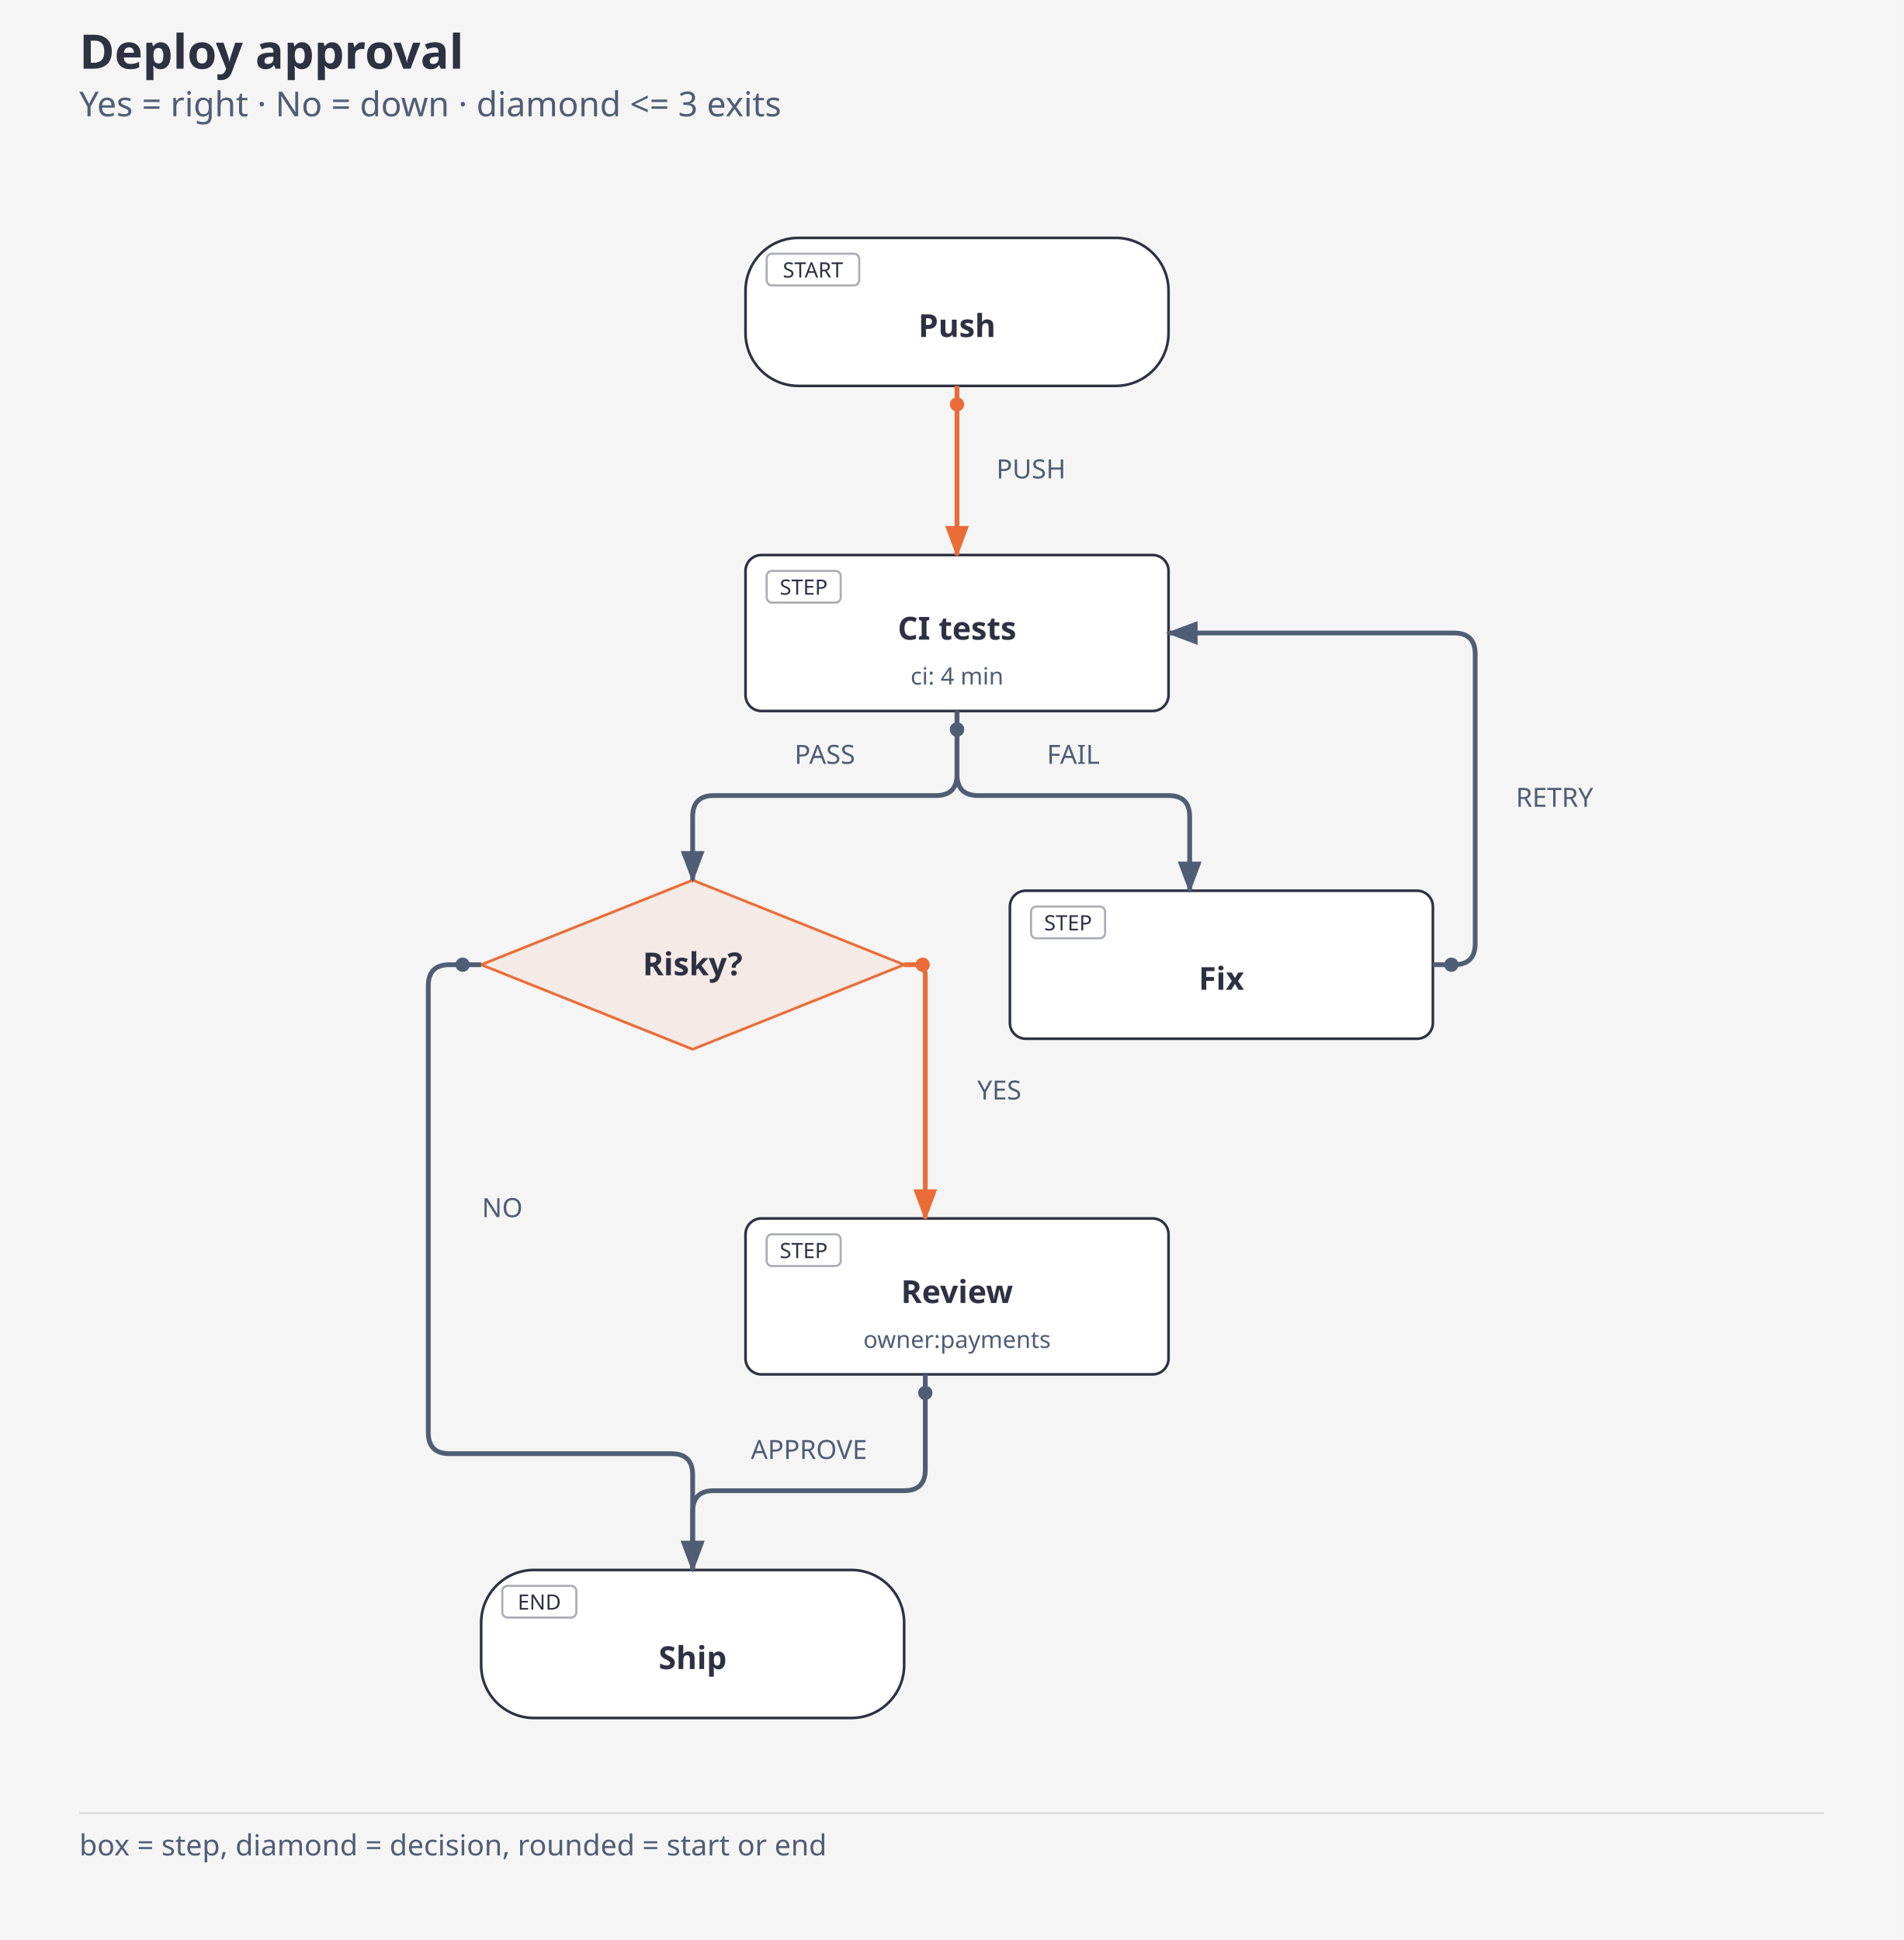
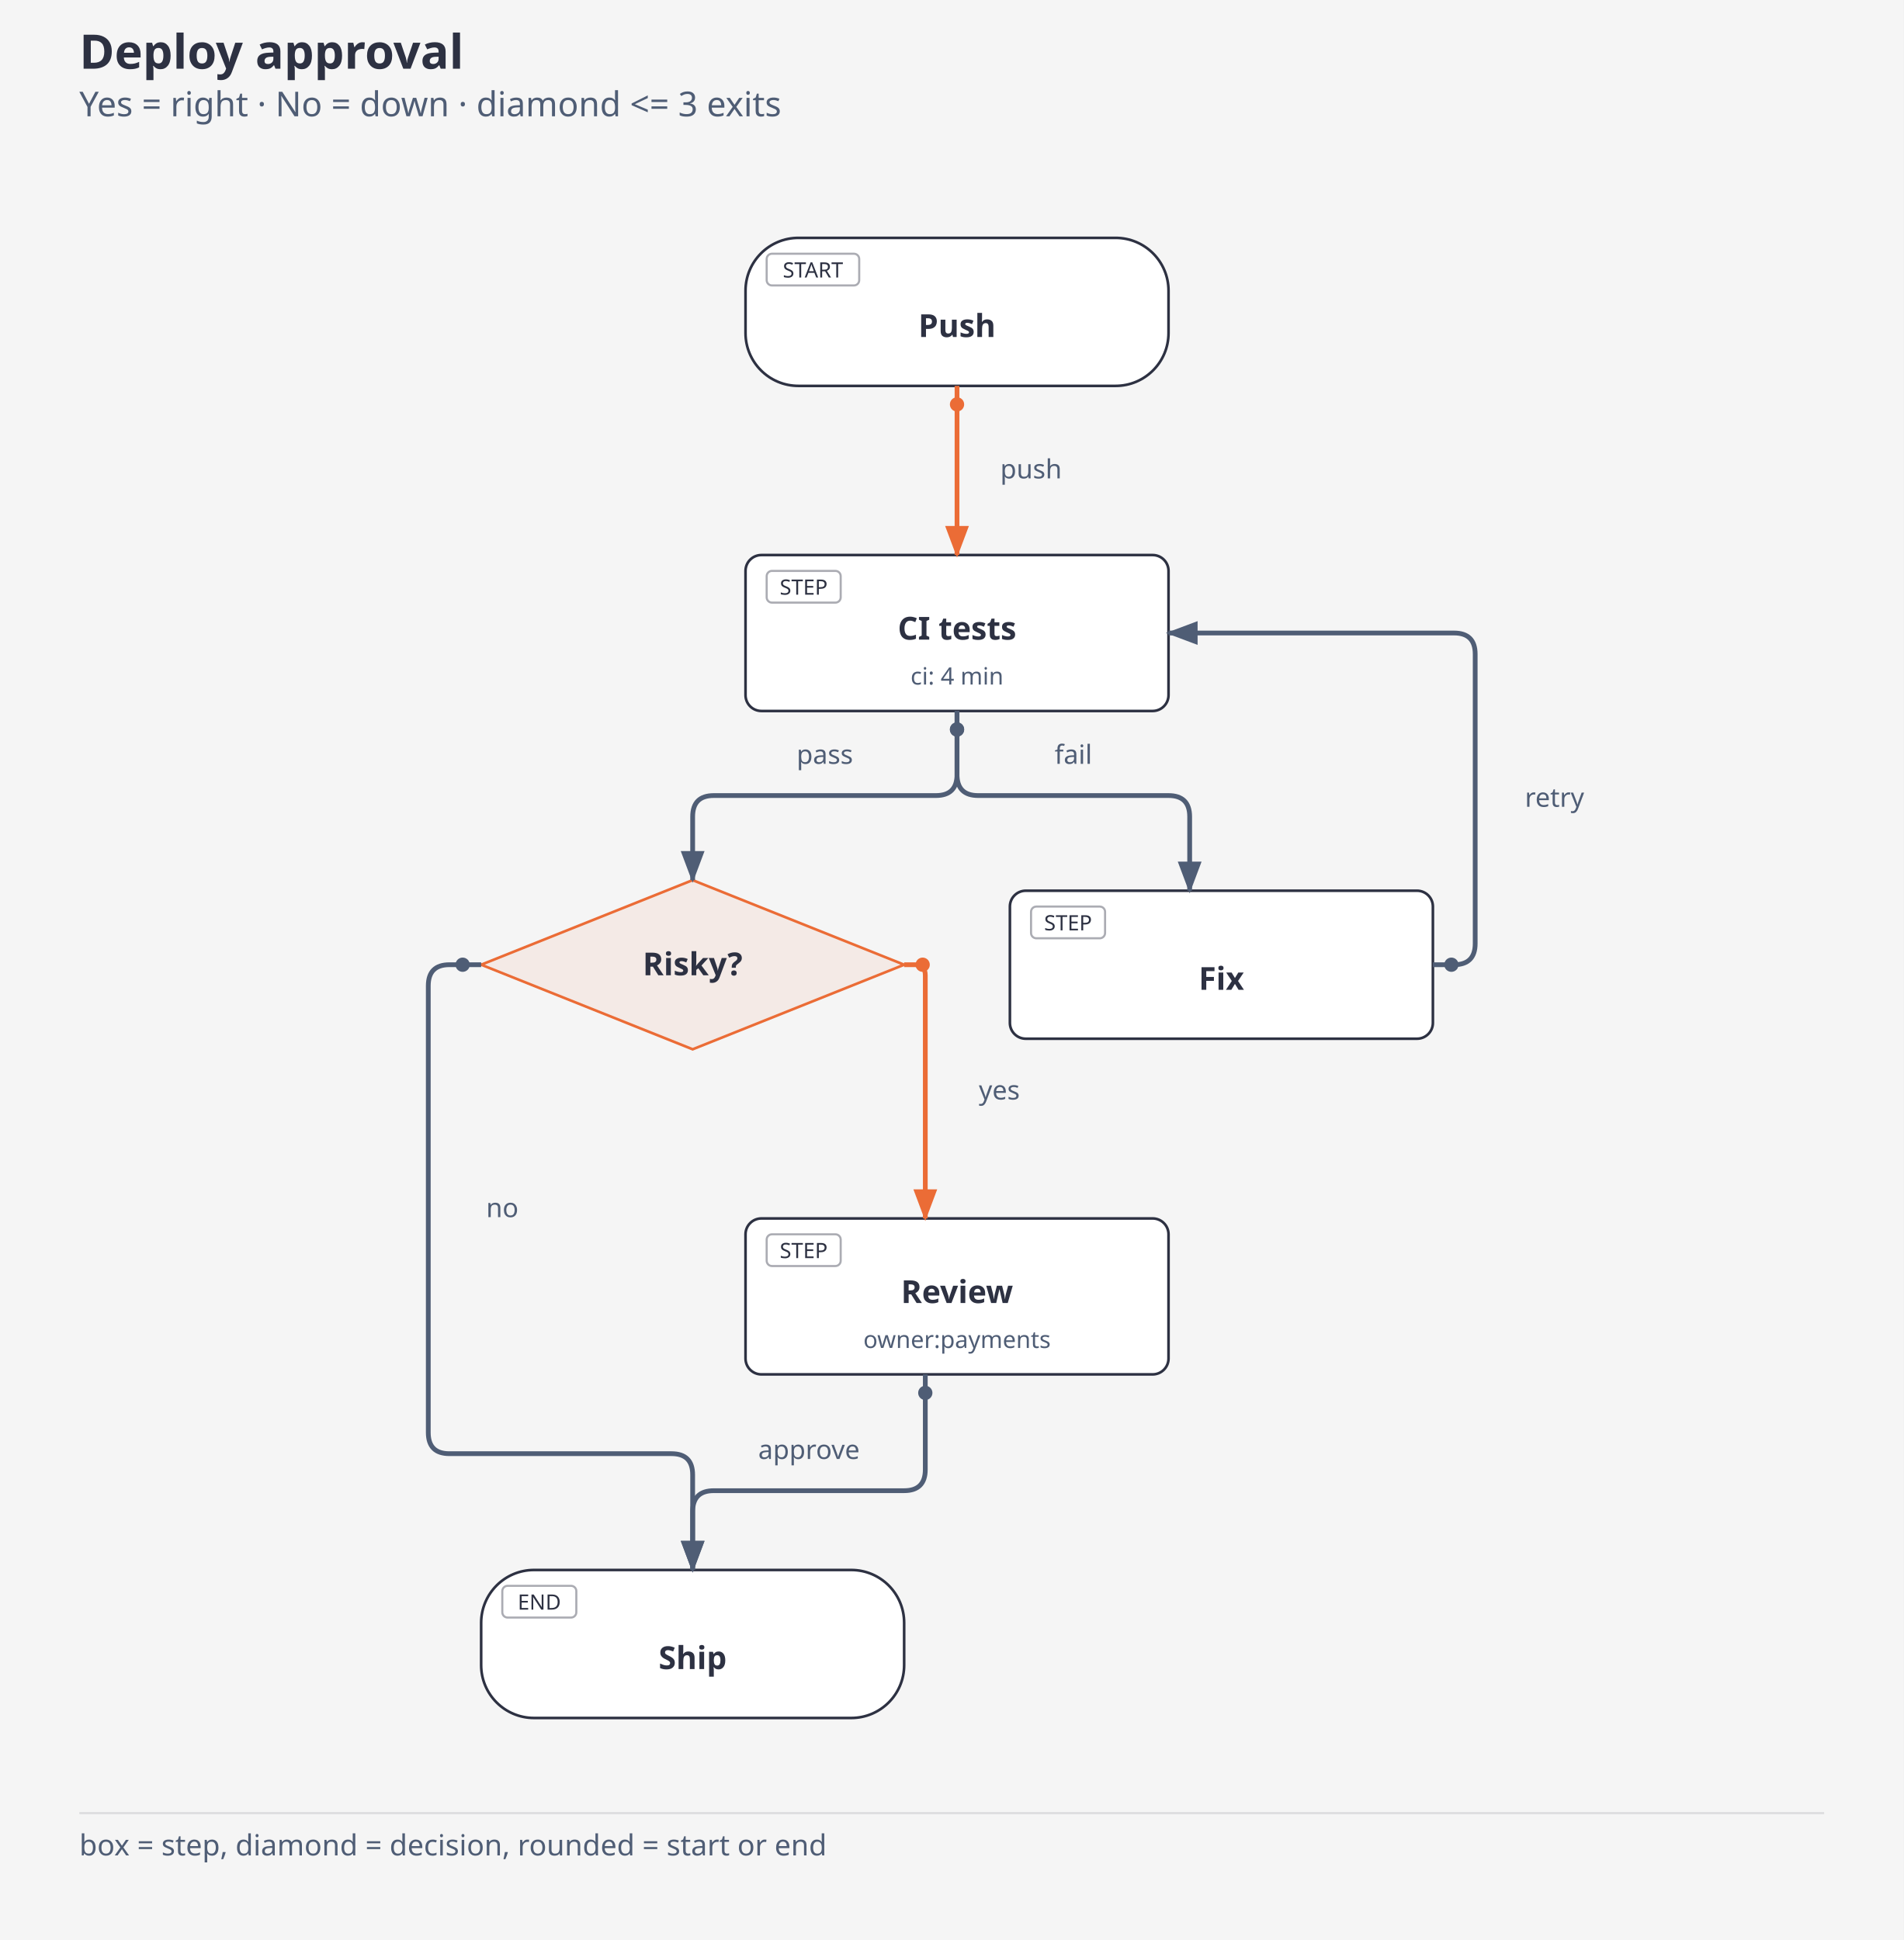
<svg xmlns="http://www.w3.org/2000/svg" role="graphics-document" aria-roledescription="flow diagram" viewBox="0 0 720 734" width="720">
  <rect width="720" height="734" fill="#f5f5f5" aria-hidden="true" />
  <defs>
    <marker id="a" markerWidth="12" markerHeight="9" refX="11" refY="4.5" orient="auto" markerUnits="userSpaceOnUse">
      <polygon points="0 0,12 4.5,0 9" fill="#4f5d75" />
    </marker>
    <marker id="aa" markerWidth="12" markerHeight="9" refX="11" refY="4.5" orient="auto" markerUnits="userSpaceOnUse">
      <polygon points="0 0,12 4.5,0 9" fill="#eb6c36" />
    </marker>
    <marker id="al" markerWidth="12" markerHeight="9" refX="11" refY="4.5" orient="auto" markerUnits="userSpaceOnUse">
      <polygon points="0 0,12 4.5,0 9" fill="#2e5aa8" />
    </marker>
    <marker id="ar" markerWidth="12" markerHeight="9" refX="11" refY="4.5" orient="auto" markerUnits="userSpaceOnUse">
      <polygon points="0 0,12 4.5,0 9" fill="#7a8399" />
    </marker>
  </defs>
  <text x="30" y="26" font-size="18" font-weight="600" font-family="system-ui, 'Segoe UI', sans-serif" fill="#2d3142">Deploy approval</text>
  <text x="30" y="44" font-size="13" font-family="system-ui, 'Segoe UI', sans-serif" fill="#4f5d75">Yes = right · No = down · diamond &lt;= 3 exits</text>
  <rect x="282" y="90" width="160" height="56" rx="20" fill="#f5f5f5" aria-hidden="true" />
  <rect x="282" y="90" width="160" height="56" rx="20" fill="#ffffff" stroke="#2d3142" data-node="start" data-label="Push" role="graphics-symbol" aria-roledescription="start or end" aria-label="Push" />
  <rect x="290" y="96" width="35" height="12" rx="2" fill="none" stroke="#2d3142" stroke-opacity=".4" stroke-width=".8" aria-hidden="true" />
  <text x="307.5" y="105" font-size="8" font-family="system-ui, 'Segoe UI', sans-serif" fill="#2d3142" text-anchor="middle" aria-hidden="true">START</text>
  <text x="362" y="127.5" font-size="12" font-weight="600" font-family="system-ui, 'Segoe UI', sans-serif" fill="#2d3142" text-anchor="middle" aria-hidden="true">Push</text>
  <rect x="282" y="210" width="160" height="59" rx="6" fill="#f5f5f5" aria-hidden="true" />
  <rect x="282" y="210" width="160" height="59" rx="6" fill="#ffffff" stroke="#2d3142" data-node="tests" data-label="CI tests" role="graphics-symbol" aria-roledescription="box" aria-label="CI tests, ci: 4 min" />
  <rect x="290" y="216" width="28" height="12" rx="2" fill="none" stroke="#2d3142" stroke-opacity=".4" stroke-width=".8" aria-hidden="true" />
  <text x="304" y="225" font-size="8" font-family="system-ui, 'Segoe UI', sans-serif" fill="#2d3142" text-anchor="middle" aria-hidden="true">STEP</text>
  <text x="362" y="242" font-size="12" font-weight="600" font-family="system-ui, 'Segoe UI', sans-serif" fill="#2d3142" text-anchor="middle" aria-hidden="true">CI tests</text>
  <text x="362" y="259" font-size="9" font-family="system-ui, 'Segoe UI', sans-serif" fill="#4f5d75" text-anchor="middle" aria-hidden="true">ci: 4 min</text>
  <polygon points="262,333 342,365 262,397 182,365" fill="#f5f5f5" aria-hidden="true" />
  <polygon points="262,333 342,365 262,397 182,365" fill="rgba(235,108,54,0.08)" stroke="#eb6c36" data-node="risk?" data-label="Risky?" data-cx="262" data-cy="365" role="graphics-symbol" aria-roledescription="decision" aria-label="Risky?" />
  <text x="262" y="369" font-size="12" font-weight="600" font-family="system-ui, 'Segoe UI', sans-serif" fill="#2d3142" text-anchor="middle" aria-hidden="true">Risky?</text>
  <rect x="382" y="337" width="160" height="56" rx="6" fill="#f5f5f5" aria-hidden="true" />
  <rect x="382" y="337" width="160" height="56" rx="6" fill="#ffffff" stroke="#2d3142" data-node="fix" data-label="Fix" role="graphics-symbol" aria-roledescription="box" aria-label="Fix" />
  <rect x="390" y="343" width="28" height="12" rx="2" fill="none" stroke="#2d3142" stroke-opacity=".4" stroke-width=".8" aria-hidden="true" />
  <text x="404" y="352" font-size="8" font-family="system-ui, 'Segoe UI', sans-serif" fill="#2d3142" text-anchor="middle" aria-hidden="true">STEP</text>
  <text x="462" y="374.5" font-size="12" font-weight="600" font-family="system-ui, 'Segoe UI', sans-serif" fill="#2d3142" text-anchor="middle" aria-hidden="true">Fix</text>
  <rect x="282" y="461" width="160" height="59" rx="6" fill="#f5f5f5" aria-hidden="true" />
  <rect x="282" y="461" width="160" height="59" rx="6" fill="#ffffff" stroke="#2d3142" data-node="review" data-label="Review" role="graphics-symbol" aria-roledescription="box" aria-label="Review, owner:payments" />
  <rect x="290" y="467" width="28" height="12" rx="2" fill="none" stroke="#2d3142" stroke-opacity=".4" stroke-width=".8" aria-hidden="true" />
  <text x="304" y="476" font-size="8" font-family="system-ui, 'Segoe UI', sans-serif" fill="#2d3142" text-anchor="middle" aria-hidden="true">STEP</text>
  <text x="362" y="493" font-size="12" font-weight="600" font-family="system-ui, 'Segoe UI', sans-serif" fill="#2d3142" text-anchor="middle" aria-hidden="true">Review</text>
  <text x="362" y="510" font-size="9" font-family="system-ui, 'Segoe UI', sans-serif" fill="#4f5d75" text-anchor="middle" aria-hidden="true">owner:payments</text>
  <rect x="182" y="594" width="160" height="56" rx="20" fill="#f5f5f5" aria-hidden="true" />
  <rect x="182" y="594" width="160" height="56" rx="20" fill="#ffffff" stroke="#2d3142" data-node="ship" data-label="Ship" role="graphics-symbol" aria-roledescription="start or end" aria-label="Ship" />
  <rect x="190" y="600" width="28" height="12" rx="2" fill="none" stroke="#2d3142" stroke-opacity=".4" stroke-width=".8" aria-hidden="true" />
  <text x="204" y="609" font-size="8" font-family="system-ui, 'Segoe UI', sans-serif" fill="#2d3142" text-anchor="middle" aria-hidden="true">END</text>
  <text x="262" y="631.5" font-size="12" font-weight="600" font-family="system-ui, 'Segoe UI', sans-serif" fill="#2d3142" text-anchor="middle" aria-hidden="true">Ship</text>
  <path d="M362,146 L362,210" fill="none" stroke="#eb6c36" stroke-width="1.8" marker-end="url(#aa)" data-from="start" data-to="tests" data-label="push" data-id="start-&gt;tests:push" data-from-port="s" data-to-port="n" role="graphics-symbol" aria-roledescription="arrow" aria-label="Push to CI tests: push" />
  <circle cx="362" cy="153" r="2.7" fill="#eb6c36" aria-hidden="true" />
  <path d="M362,269 L362,293 Q362,301 354,301 L270,301 Q262,301 262,309 L262,333" fill="none" stroke="#4f5d75" stroke-width="1.8" marker-end="url(#a)" data-from="tests" data-to="risk?" data-label="pass" data-id="tests-&gt;risk?:pass" data-from-port="s" data-to-port="n" role="graphics-symbol" aria-roledescription="arrow" aria-label="CI tests to Risky?: pass" />
  <circle cx="362" cy="276" r="2.7" fill="#4f5d75" aria-hidden="true" />
  <path d="M362,269 L362,293 Q362,301 370,301 L442,301 Q450,301 450,309 L450,337" fill="none" stroke="#4f5d75" stroke-width="1.8" marker-end="url(#a)" data-from="tests" data-to="fix" data-label="fail" data-id="tests-&gt;fix:fail" data-from-port="s" data-to-port="n" role="graphics-symbol" aria-roledescription="arrow" aria-label="CI tests to Fix: fail" />
  <circle cx="362" cy="276" r="2.7" fill="#4f5d75" aria-hidden="true" />
  <path d="M342,365 L346,365 Q350,365 350,369 L350,461" fill="none" stroke="#eb6c36" stroke-width="1.8" marker-end="url(#aa)" data-from="risk?" data-to="review" data-label="yes" data-id="risk?-&gt;review:yes" data-from-port="e" data-to-port="n" role="graphics-symbol" aria-roledescription="arrow" aria-label="Risky? to Review: yes" />
  <circle cx="349" cy="365" r="2.7" fill="#eb6c36" aria-hidden="true" />
  <path d="M182,365 L170,365 Q162,365 162,373 L162,542 Q162,550 170,550 L254,550 Q262,550 262,558 L262,594" fill="none" stroke="#4f5d75" stroke-width="1.8" marker-end="url(#a)" data-from="risk?" data-to="ship" data-label="no" data-id="risk?-&gt;ship:no" data-from-port="w" data-to-port="n" role="graphics-symbol" aria-roledescription="arrow" aria-label="Risky? to Ship: no" />
  <circle cx="175" cy="365" r="2.7" fill="#4f5d75" aria-hidden="true" />
  <path d="M542,365 L550,365 Q558,365 558,357 L558,247.5 Q558,239.5 550,239.5 L442,239.5" fill="none" stroke="#4f5d75" stroke-width="1.8" marker-end="url(#a)" data-from="fix" data-to="tests" data-label="retry" data-id="fix-&gt;tests:retry" data-from-port="e" data-to-port="e" role="graphics-symbol" aria-roledescription="arrow" aria-label="Fix to CI tests: retry" />
  <circle cx="549" cy="365" r="2.7" fill="#4f5d75" aria-hidden="true" />
  <path d="M350,520 L350,556 Q350,564 342,564 L270,564 Q262,564 262,572 L262,594" fill="none" stroke="#4f5d75" stroke-width="1.8" marker-end="url(#a)" data-from="review" data-to="ship" data-label="approve" data-id="review-&gt;ship:approve" data-from-port="s" data-to-port="n" role="graphics-symbol" aria-roledescription="arrow" aria-label="Review to Ship: approve" />
  <circle cx="350" cy="527" r="2.7" fill="#4f5d75" aria-hidden="true" />
  <rect x="370" y="169" width="40" height="16" rx="2" fill="#f5f5f5" aria-hidden="true" />
-   <text x="390" y="181" font-size="10" font-family="system-ui, 'Segoe UI', sans-serif" fill="#4f5d75" text-anchor="middle" aria-hidden="true">PUSH</text>
+   <text x="390" y="181" font-size="10" font-family="system-ui, 'Segoe UI', sans-serif" fill="#4f5d75" text-anchor="middle" aria-hidden="true">push</text>
  <rect x="292" y="277" width="40" height="16" rx="2" fill="#f5f5f5" aria-hidden="true" />
-   <text x="312" y="289" font-size="10" font-family="system-ui, 'Segoe UI', sans-serif" fill="#4f5d75" text-anchor="middle" aria-hidden="true">PASS</text>
+   <text x="312" y="289" font-size="10" font-family="system-ui, 'Segoe UI', sans-serif" fill="#4f5d75" text-anchor="middle" aria-hidden="true">pass</text>
  <rect x="386" y="277" width="40" height="16" rx="2" fill="#f5f5f5" aria-hidden="true" />
-   <text x="406" y="289" font-size="10" font-family="system-ui, 'Segoe UI', sans-serif" fill="#4f5d75" text-anchor="middle" aria-hidden="true">FAIL</text>
+   <text x="406" y="289" font-size="10" font-family="system-ui, 'Segoe UI', sans-serif" fill="#4f5d75" text-anchor="middle" aria-hidden="true">fail</text>
  <rect x="358" y="404" width="40" height="16" rx="2" fill="#f5f5f5" aria-hidden="true" />
-   <text x="378" y="416" font-size="10" font-family="system-ui, 'Segoe UI', sans-serif" fill="#4f5d75" text-anchor="middle" aria-hidden="true">YES</text>
+   <text x="378" y="416" font-size="10" font-family="system-ui, 'Segoe UI', sans-serif" fill="#4f5d75" text-anchor="middle" aria-hidden="true">yes</text>
  <rect x="170" y="448.5" width="40" height="16" rx="2" fill="#f5f5f5" aria-hidden="true" />
-   <text x="190" y="460.5" font-size="10" font-family="system-ui, 'Segoe UI', sans-serif" fill="#4f5d75" text-anchor="middle" aria-hidden="true">NO</text>
+   <text x="190" y="460.5" font-size="10" font-family="system-ui, 'Segoe UI', sans-serif" fill="#4f5d75" text-anchor="middle" aria-hidden="true">no</text>
  <rect x="566" y="293.25" width="44" height="16" rx="2" fill="#f5f5f5" aria-hidden="true" />
-   <text x="588" y="305.25" font-size="10" font-family="system-ui, 'Segoe UI', sans-serif" fill="#4f5d75" text-anchor="middle" aria-hidden="true">RETRY</text>
+   <text x="588" y="305.25" font-size="10" font-family="system-ui, 'Segoe UI', sans-serif" fill="#4f5d75" text-anchor="middle" aria-hidden="true">retry</text>
  <rect x="278" y="540" width="56" height="16" rx="2" fill="#f5f5f5" aria-hidden="true" />
-   <text x="306" y="552" font-size="10" font-family="system-ui, 'Segoe UI', sans-serif" fill="#4f5d75" text-anchor="middle" aria-hidden="true">APPROVE</text>
+   <text x="306" y="552" font-size="10" font-family="system-ui, 'Segoe UI', sans-serif" fill="#4f5d75" text-anchor="middle" aria-hidden="true">approve</text>
  <line x1="30" y1="686" x2="690" y2="686" stroke="rgba(45,49,66,0.12)" stroke-width=".8" aria-hidden="true" />
  <text x="30" y="702" font-size="11" font-family="system-ui, 'Segoe UI', sans-serif" fill="#4f5d75">box = step, diamond = decision, rounded = start or end</text>
</svg>
